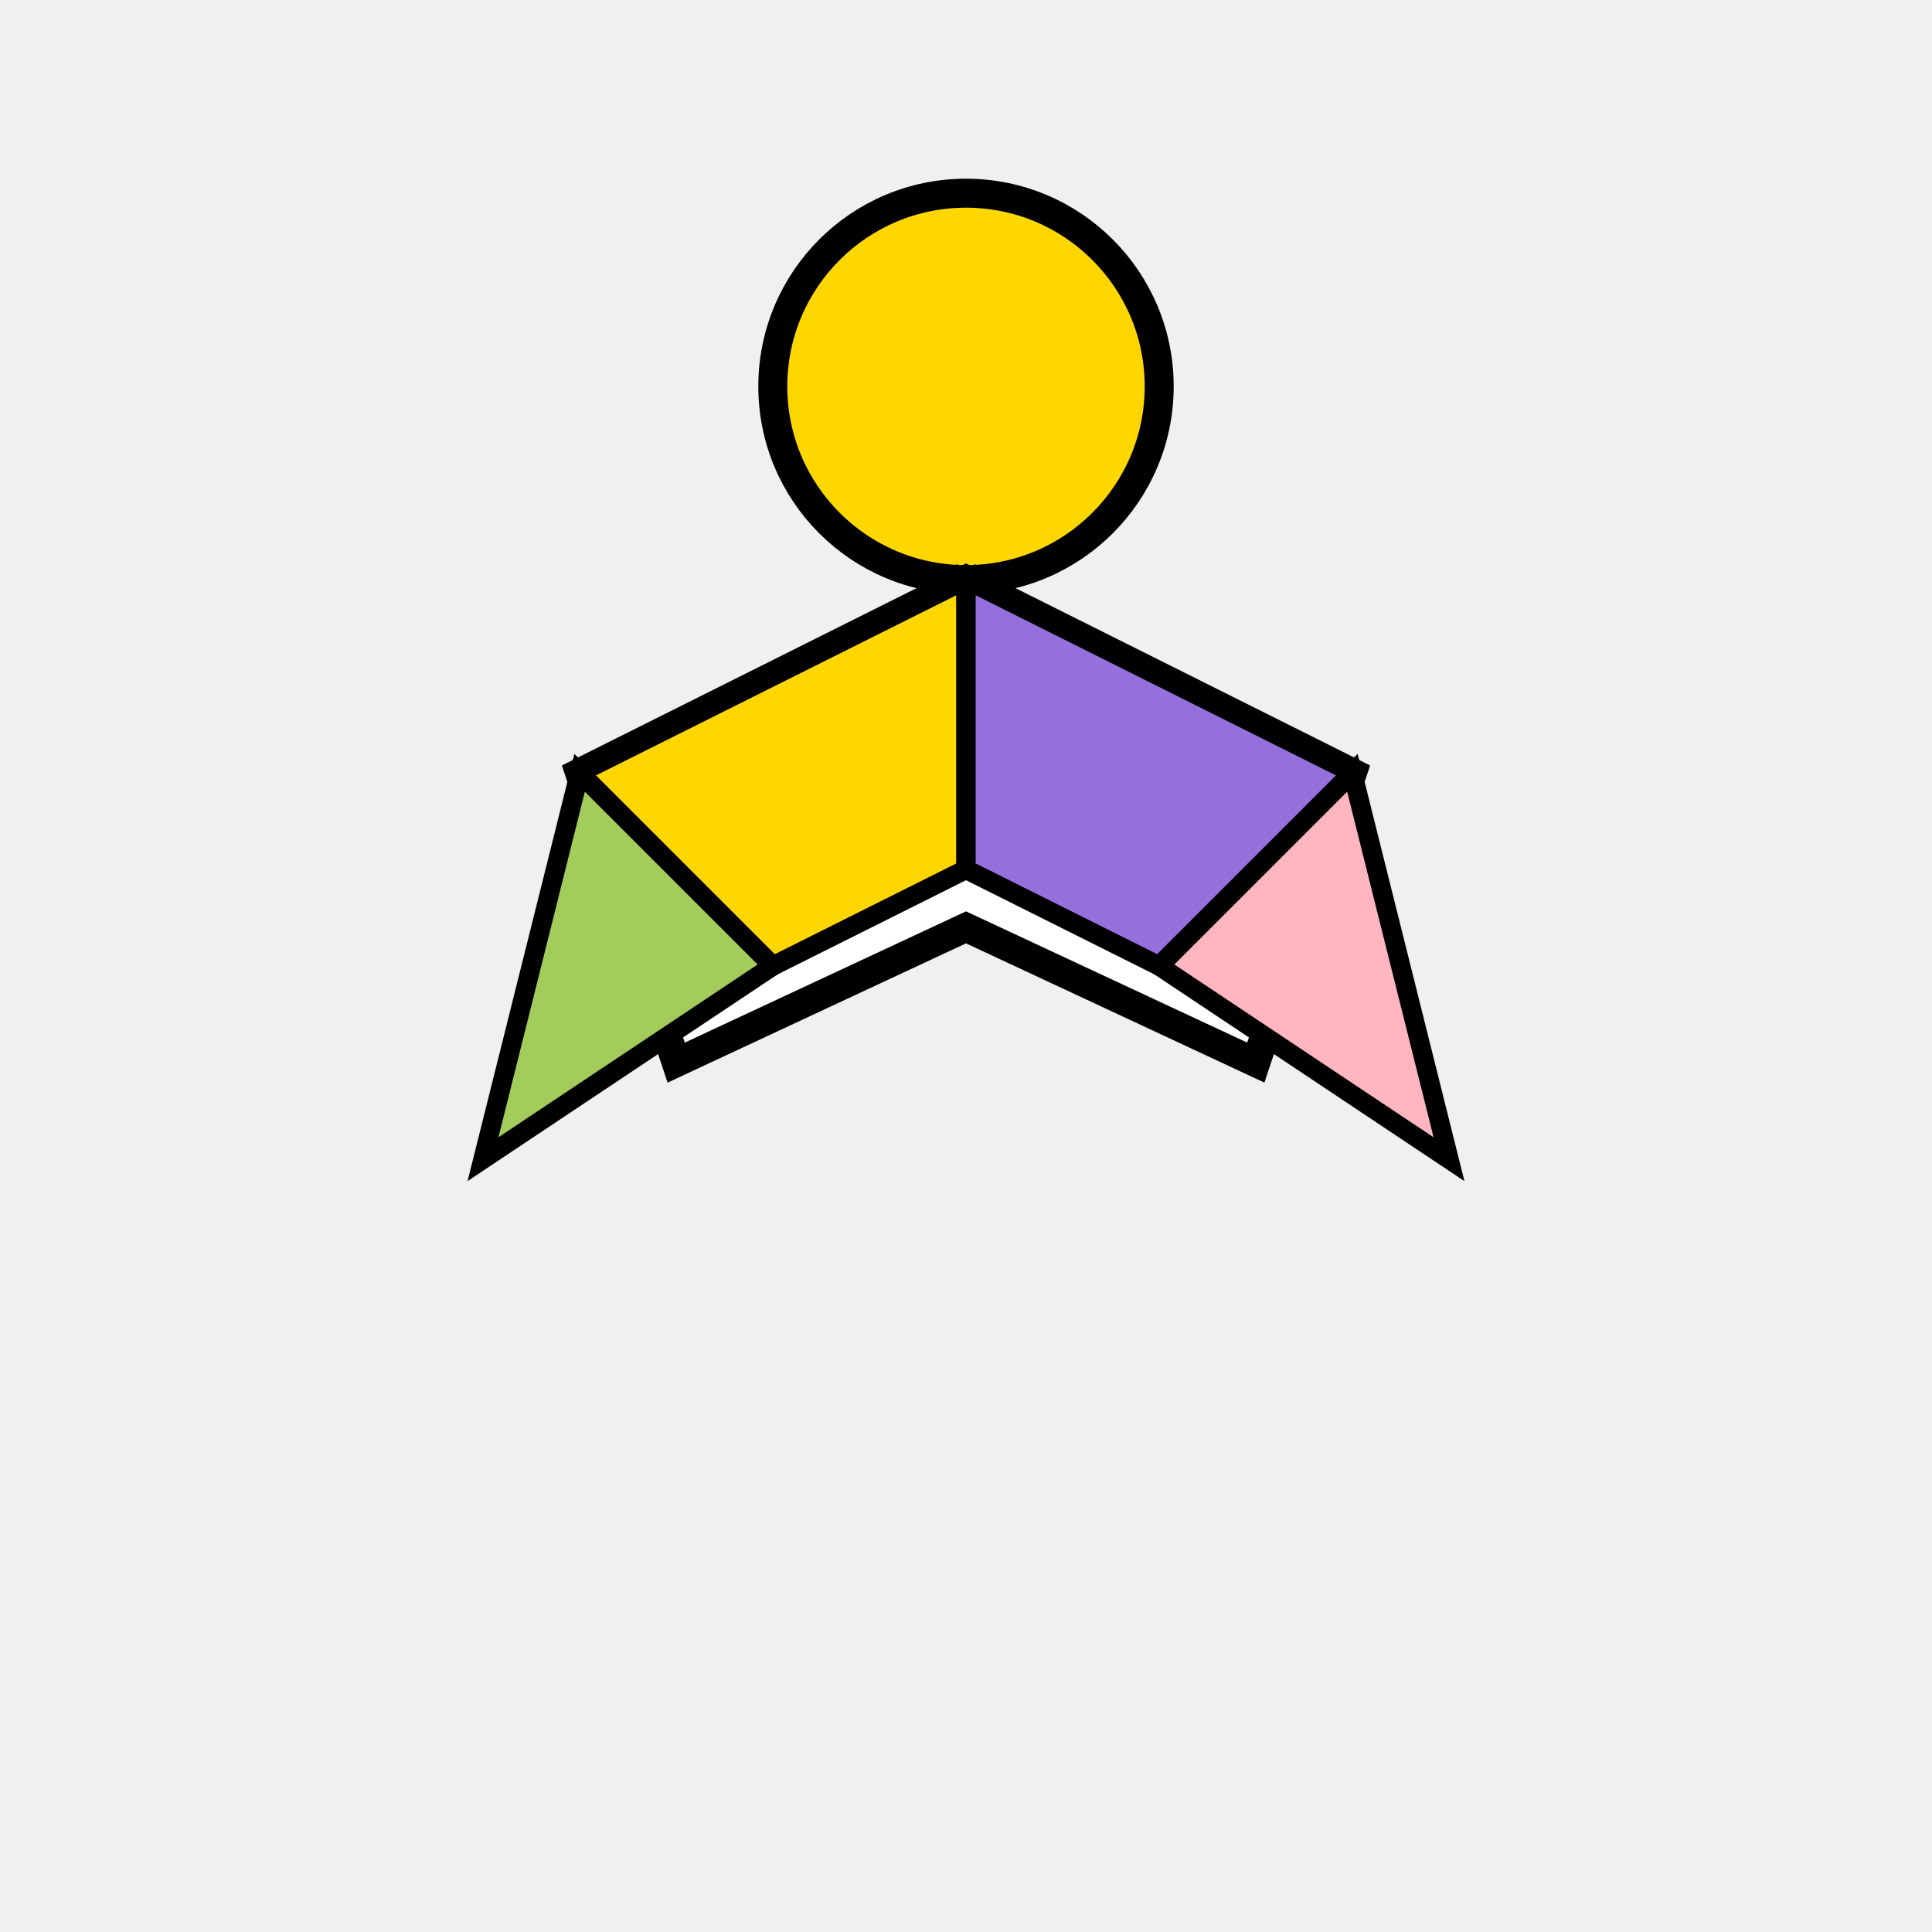
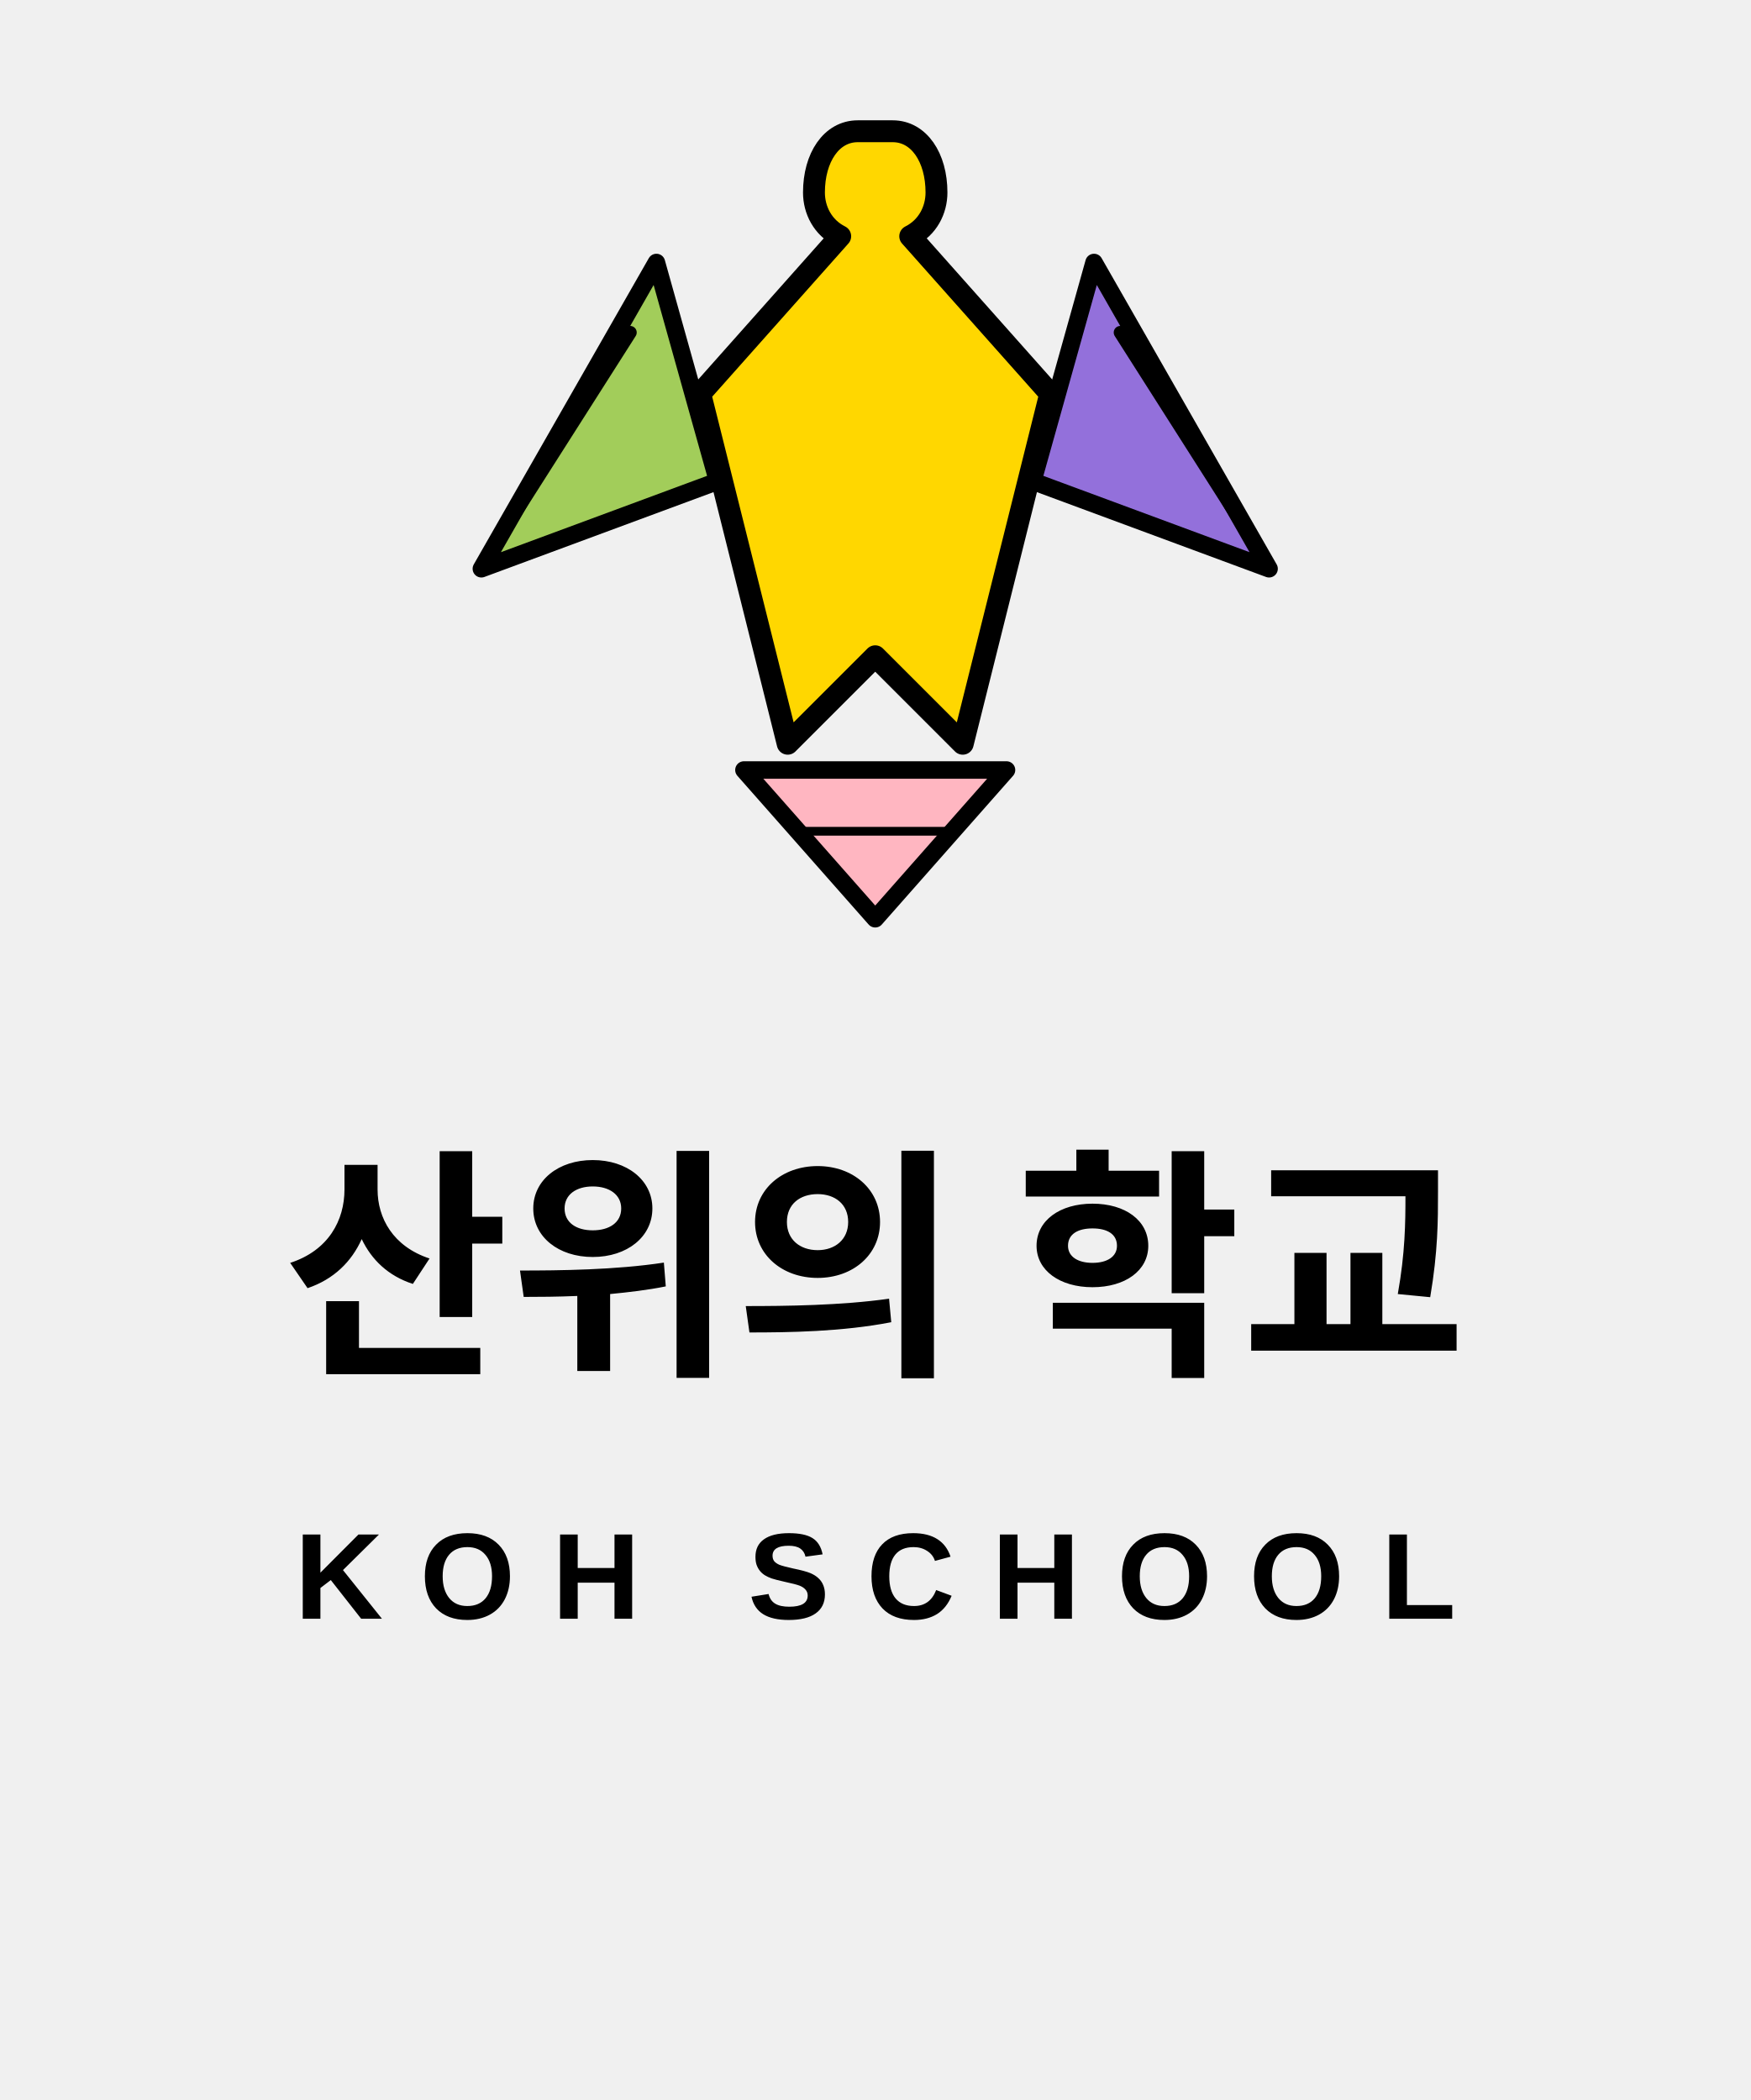
- <svg xmlns="http://www.w3.org/2000/svg" width="100" height="100" viewBox="0 0 100 100" fill="none">
-   <circle cx="50" cy="20" r="10" fill="#FFD700" stroke="black" stroke-width="1.5" />
-   <path d="M50 30 L30 40 L35 55 L50 48 L65 55 L70 40 Z" fill="white" stroke="black" stroke-width="1.5" />
-   <path d="M50 30 L30 40 L40 50 L50 45 Z" fill="#FFD700" stroke="black" stroke-width="1" />
-   <path d="M50 30 L70 40 L60 50 L50 45 Z" fill="#9370DB" stroke="black" stroke-width="1" />
-   <path d="M30 40 L25 60 L40 50 Z" fill="#A2CD5A" stroke="black" stroke-width="1" />
-   <path d="M70 40 L75 60 L60 50 Z" fill="#FFB6C1" stroke="black" stroke-width="1" />
+ <svg xmlns="http://www.w3.org/2000/svg" width="200" height="240" viewBox="0 0 200 240" fill="none">
+   <g transform="translate(50, 10)">
+     <path d="M48 5C45 5 43 8 43 12C43 14 44 16 46 17 L30 35 L40 75 L50 65 L60 75 L70 35 L54 17C56 16 57 14 57 12C57 8 55 5 52 5H48Z" fill="#FFD700" stroke="black" stroke-width="2.5" stroke-linejoin="round" />
+     <path d="M25 20 L5 55 L32 45 Z" fill="#A2CD5A" stroke="black" stroke-width="2" stroke-linejoin="round" />
+     <path d="M22 28 L8 50" stroke="black" stroke-width="1.5" stroke-linecap="round" />
+     <path d="M75 20 L95 55 L68 45 Z" fill="#9370DB" stroke="black" stroke-width="2" stroke-linejoin="round" />
+     <path d="M78 28 L92 50" stroke="black" stroke-width="1.5" stroke-linecap="round" />
+     <path d="M35 78 L50 95 L65 78 Z" fill="#FFB6C1" stroke="black" stroke-width="2" stroke-linejoin="round" />
+     <path d="M42 85 L58 85" stroke="black" stroke-width="1" stroke-linecap="round" />
+   </g>
+   <text x="100" y="155" text-anchor="middle" font-family="Arial, sans-serif" font-weight="900" font-size="28" fill="black">산위의 학교</text>
+   <text x="100" y="185" text-anchor="middle" font-family="Arial, sans-serif" font-weight="700" font-size="14" letter-spacing="0.3em" fill="black">KOH SCHOOL</text>
</svg>
